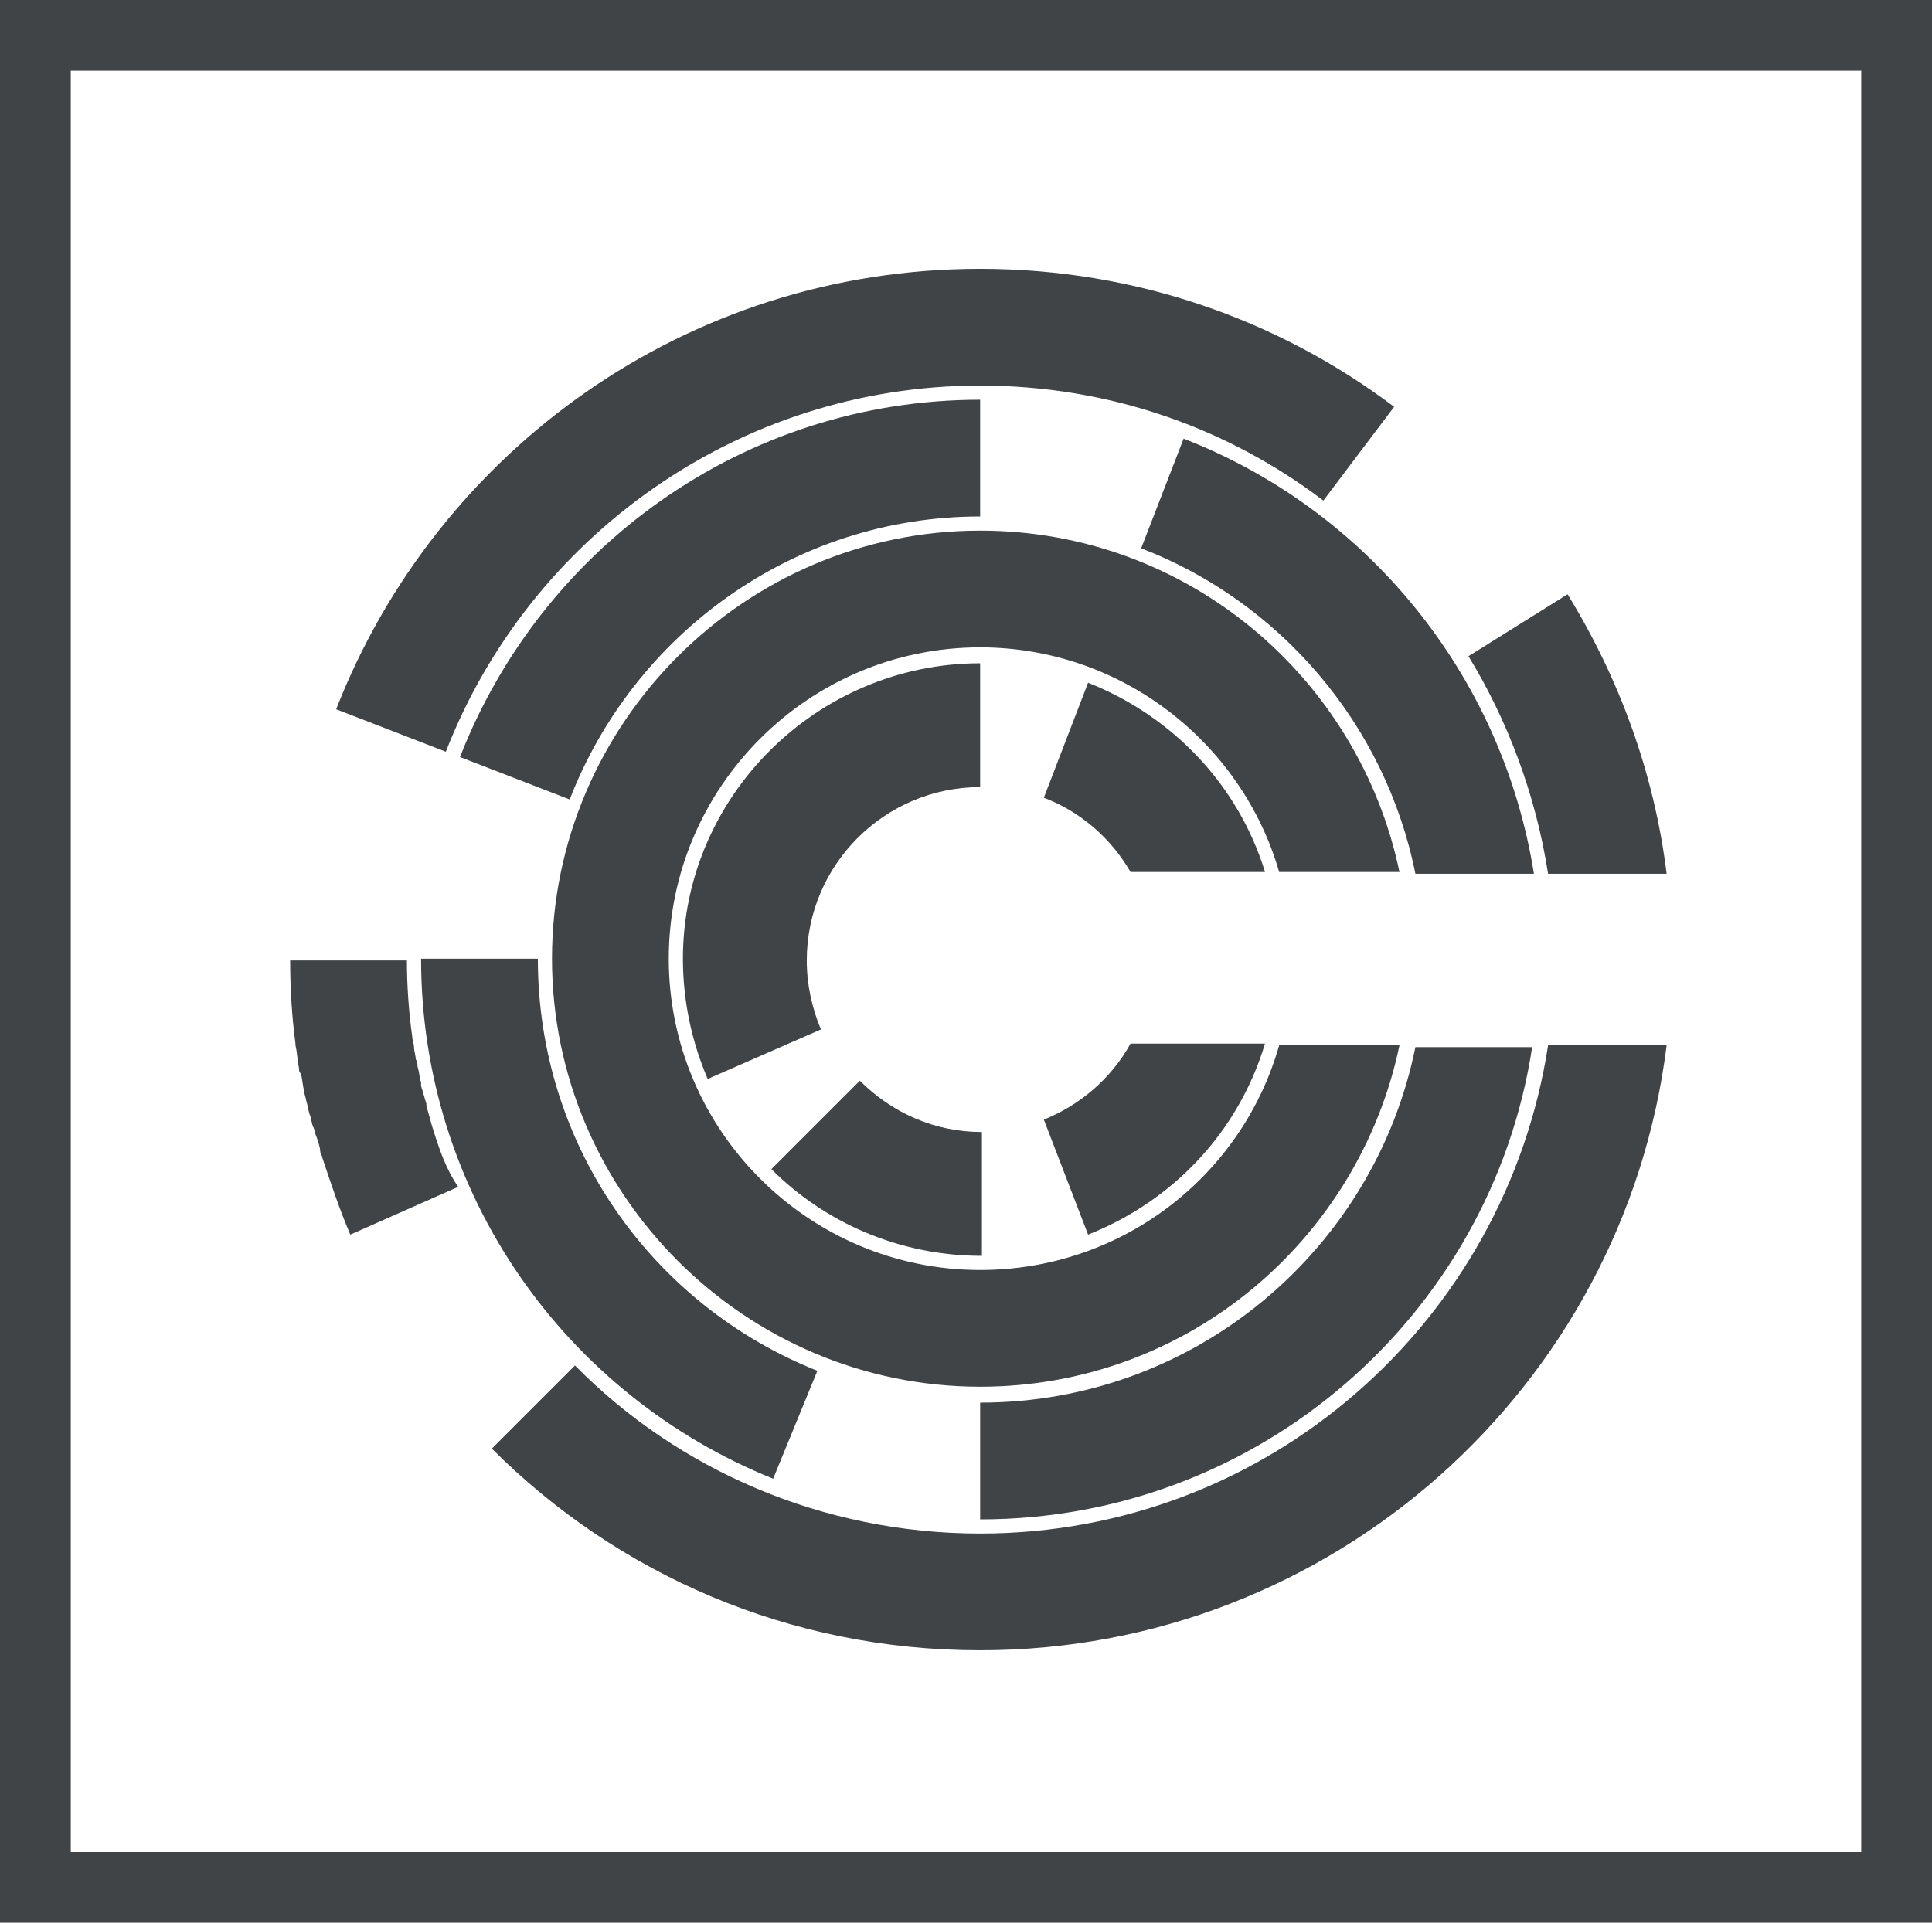
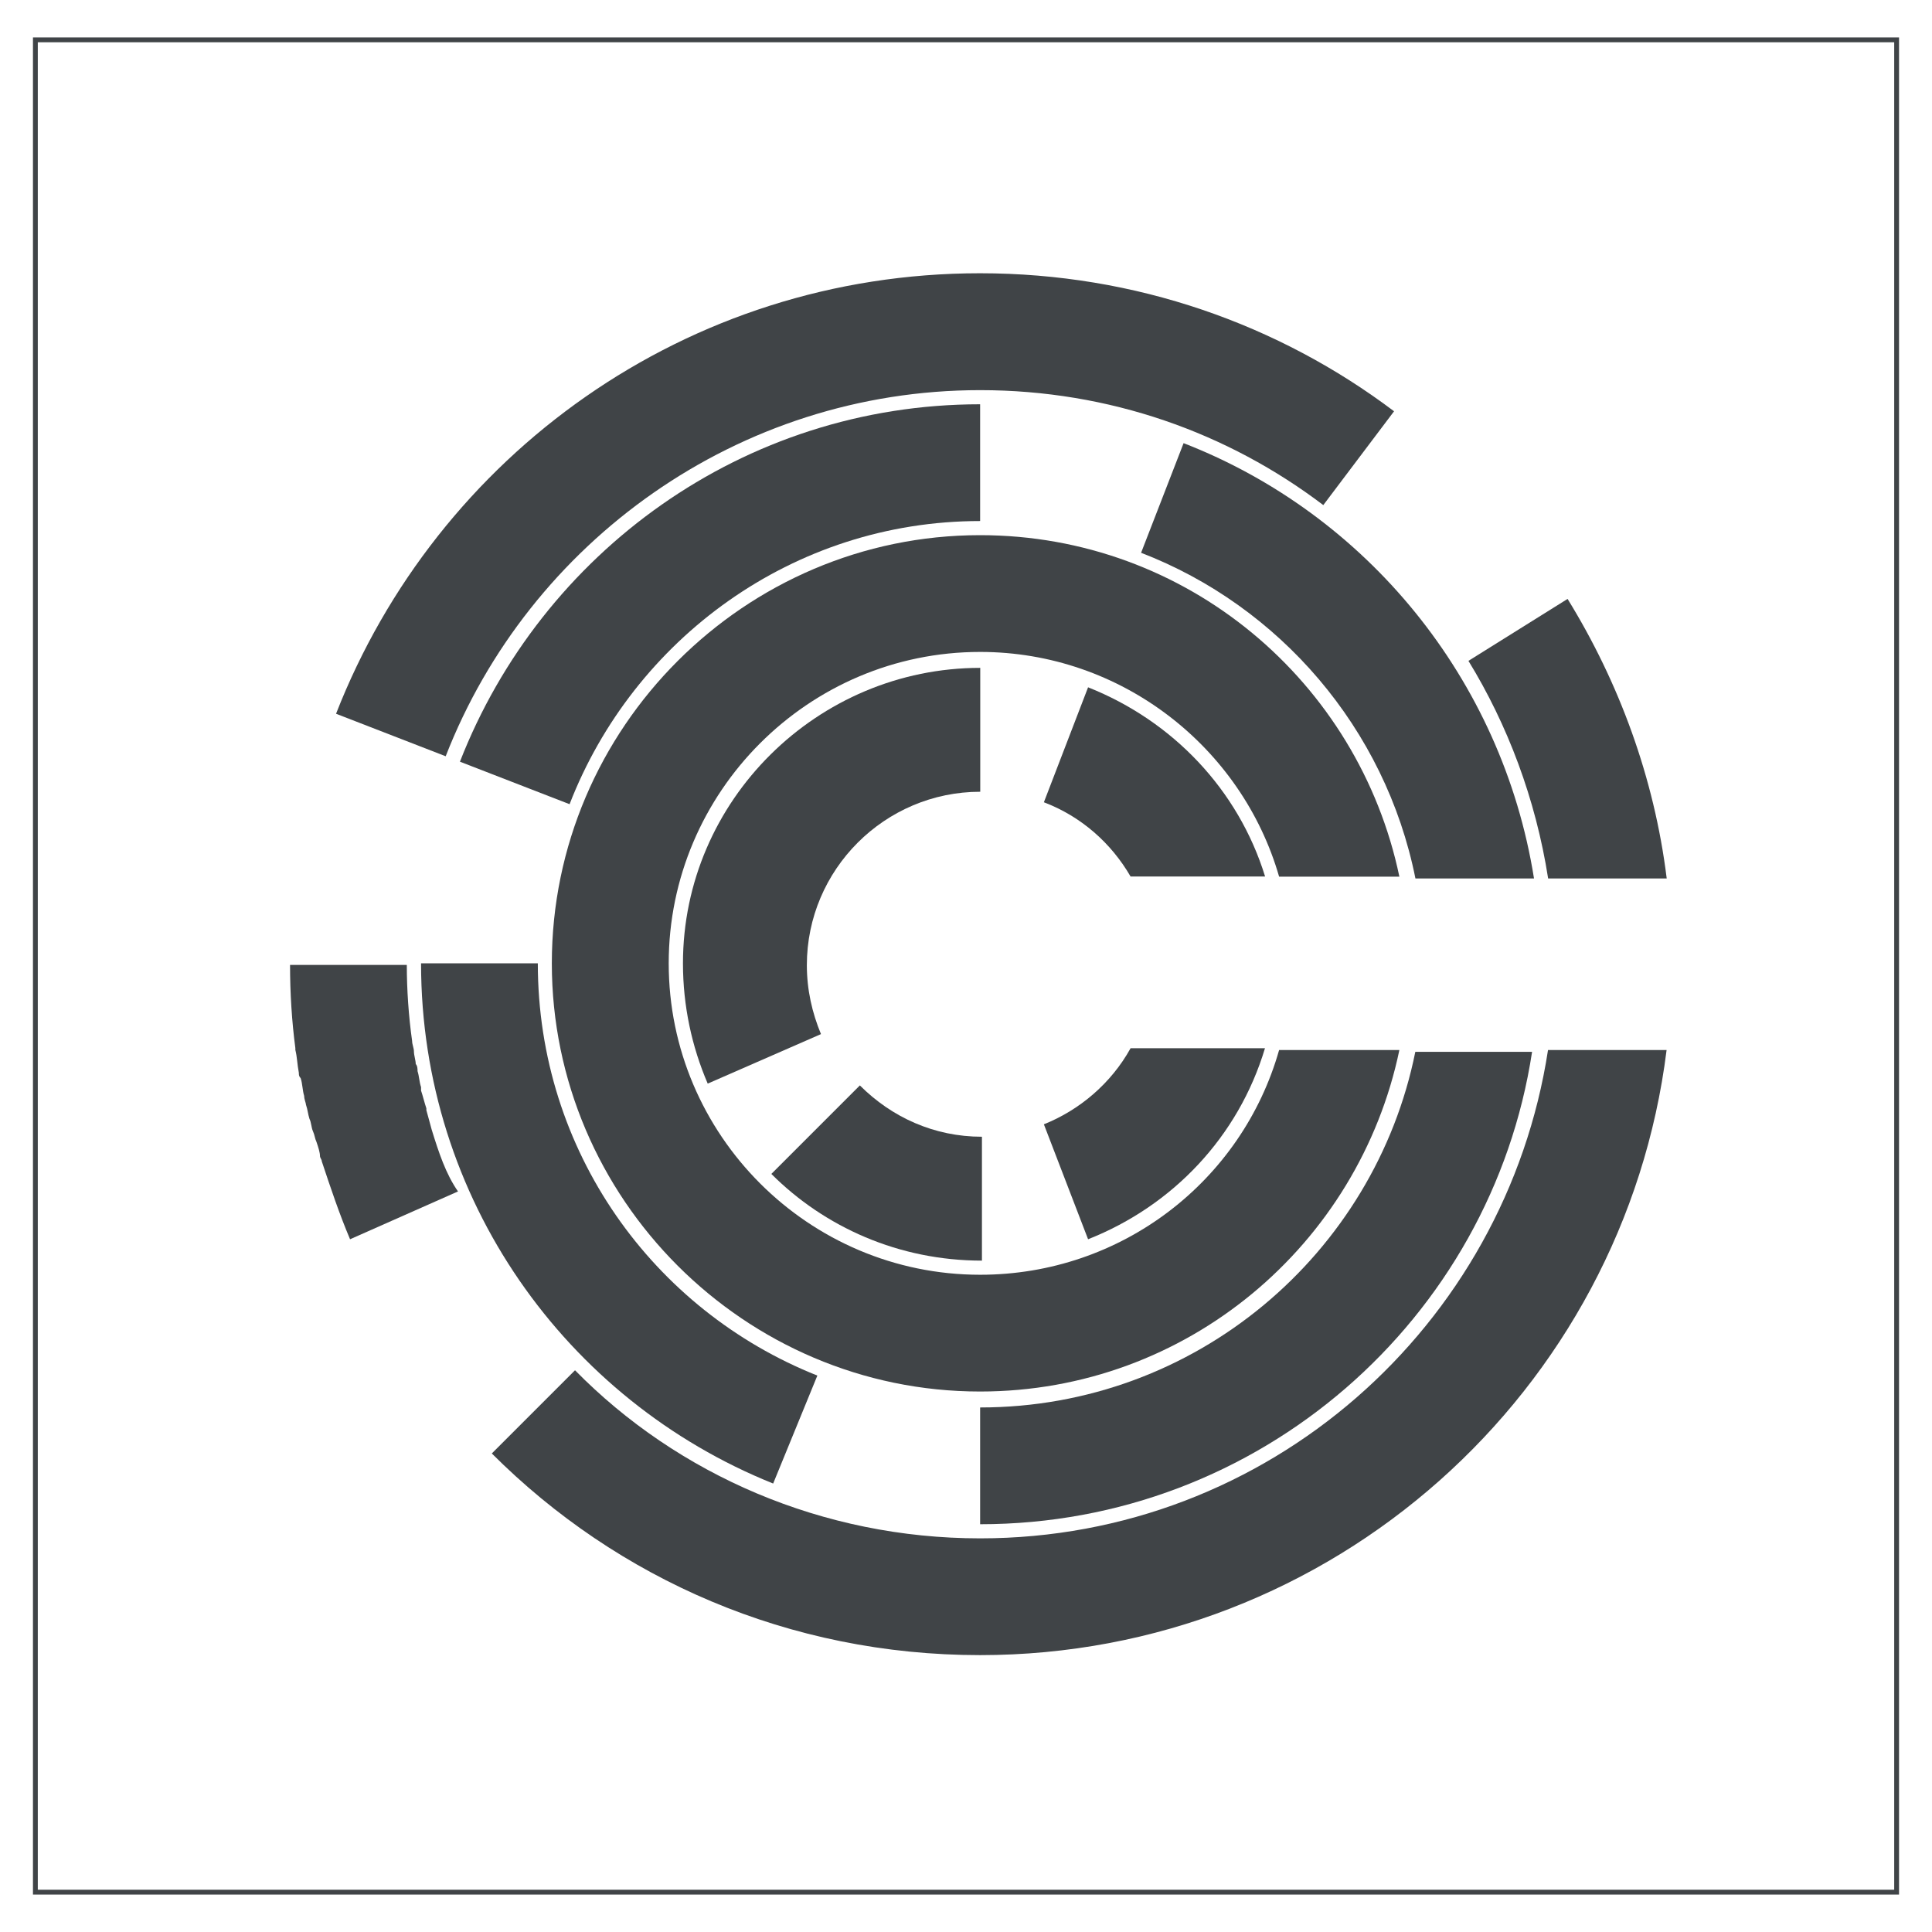
- <svg xmlns="http://www.w3.org/2000/svg" version="1.1" id="Layer_1" x="0px" y="0px" viewBox="0 0 109.2 108.7" enable-background="new 0 0 109.2 108.7" xml:space="preserve">
+ <svg xmlns="http://www.w3.org/2000/svg" version="1.1" id="Layer_1" x="0px" y="0px" viewBox="0 0 1600 1600" enable-background="new 0 0 1600 1600" xml:space="preserve">
  <g>
    <g>
-       <path fill="#404447" d="M55.4,71.8c-9.7,0-17.6-7.9-17.6-17.6c0-9.7,7.9-17.6,17.6-17.6c8,0,14.8,5.4,16.9,12.7h6.8    c-2.3-11-12-19.3-23.7-19.3c-13.3,0-24.2,10.9-24.2,24.2c0,13.3,10.9,24.2,24.2,24.2c11.7,0,21.4-8.3,23.7-19.3h-6.8    C70.2,66.5,63.4,71.8,55.4,71.8" />
-       <path fill="#404447" d="M43.6,66.1c3,3,7.2,4.9,11.9,4.9v-7c-2.7,0-5.1-1.1-6.9-2.9L43.6,66.1z" />
-       <path fill="#404447" d="M38.6,54.2c0,2.4,0.5,4.7,1.4,6.8l6.4-2.8c-0.5-1.2-0.8-2.5-0.8-3.9c0-5.4,4.4-9.8,9.8-9.8v-7    C46.2,37.5,38.6,45,38.6,54.2" />
-       <path fill="#404447" d="M61.5,38.6L59,45.1c2.1,0.8,3.8,2.3,4.9,4.2h7.6C70,44.4,66.3,40.5,61.5,38.6" />
-       <path fill="#404447" d="M59,63.3l2.5,6.5c4.8-1.9,8.5-5.8,10-10.8h-7.6C62.8,61,61,62.5,59,63.3" />
-       <path fill="#404447" d="M24.4,63.6c-0.1-0.4-0.2-0.7-0.3-1.1c0,0,0,0,0-0.1c-0.1-0.3-0.2-0.7-0.3-1c0-0.1,0-0.1,0-0.2    c-0.1-0.3-0.1-0.6-0.2-0.9c0-0.1,0-0.3-0.1-0.4c0-0.2-0.1-0.5-0.1-0.7c0-0.2-0.1-0.4-0.1-0.6c-0.2-1.4-0.3-2.9-0.3-4.3h-6.6    c0,1.6,0.1,3.2,0.3,4.7h0c0,0,0,0.1,0,0.1c0.1,0.4,0.1,0.8,0.2,1.3c0,0.1,0,0.2,0.1,0.3c0.1,0.3,0.1,0.7,0.2,1    c0,0.2,0.1,0.4,0.1,0.5c0.1,0.3,0.1,0.5,0.2,0.8c0.1,0.2,0.1,0.5,0.2,0.7c0.1,0.2,0.1,0.4,0.2,0.6c0.1,0.3,0.2,0.6,0.2,0.8    c0,0.1,0.1,0.2,0.1,0.3l0,0c0.5,1.5,1,3,1.6,4.4l6.1-2.7C25.2,66.1,24.8,64.9,24.4,63.6z" />
-       <path fill="#404447" d="M55.4,86.7c-8.9,0-17.1-3.6-22.9-9.5l-4.7,4.7c7.1,7.1,16.8,11.4,27.6,11.4c19.9,0,36.4-14.9,38.8-34.2    h-6.7C85.1,74.7,71.7,86.7,55.4,86.7" />
-       <path fill="#404447" d="M55.4,21.8c7.3,0,14,2.4,19.4,6.5l4-5.3c-6.5-4.9-14.6-7.8-23.4-7.8c-16.6,0-30.7,10.3-36.4,24.9l6.2,2.4    C29.9,30.4,41.7,21.8,55.4,21.8" />
-       <path fill="#404447" d="M87.5,49.4h6.7c-0.7-5.7-2.7-11.1-5.6-15.8l-5.6,3.5C85.2,40.7,86.8,44.9,87.5,49.4" />
-       <path fill="#404447" d="M80,49.4h6.7c-1.8-11.3-9.5-20.6-19.8-24.6l-2.4,6.2C72.3,34,78.3,40.9,80,49.4" />
-       <path fill="#404447" d="M55.4,29.2L55.4,29.2l0-6.6h0C42,22.6,30.6,31,26,42.8l6.2,2.4C35.8,35.9,44.8,29.2,55.4,29.2" />
-       <path fill="#404447" d="M30.4,54.2L30.4,54.2l-6.6,0v0c0,13.3,8.2,24.7,19.9,29.4l2.5-6.1C36.9,73.8,30.4,64.8,30.4,54.2" />
-       <path fill="#404447" d="M55.4,79.3v6.6c15.8,0,28.9-11.6,31.2-26.7H80C77.7,70.6,67.6,79.3,55.4,79.3" />
+       <path fill="#404447" d="M811.7,1055.7c-142.1,0-257.9-115.8-257.9-257.9s115.8-257.9,257.9-257.9c117.2,0,216.8,79.1,247.6,186.1    h99.6c-33.7-161.2-175.8-282.8-347.3-282.8c-194.9,0-354.6,159.7-354.6,354.6s159.7,354.6,354.6,354.6    c171.4,0,313.6-121.6,347.3-282.8h-99.6C1028.6,978,928.9,1055.7,811.7,1055.7" />
+       <path fill="#404447" d="M638.8,972.2c44,44,105.5,71.8,174.4,71.8V941.4c-39.6,0-74.7-16.1-101.1-42.5L638.8,972.2z" />
+       <path fill="#404447" d="M565.6,797.8c0,35.2,7.3,68.9,20.5,99.6l93.8-41c-7.3-17.6-11.7-36.6-11.7-57.1    c0-79.1,64.5-143.6,143.6-143.6V553.1C676.9,553.1,565.6,663,565.6,797.8" />
+       <path fill="#404447" d="M901.1,569.2l-36.6,95.2c30.8,11.7,55.7,33.7,71.8,61.5h111.4C1025.6,654.2,971.4,597.1,901.1,569.2" />
+       <path fill="#404447" d="M864.5,931.1l36.6,95.2c70.3-27.8,124.5-85,146.5-158.2H936.3C920.1,897.4,893.8,919.4,864.5,931.1" />
+       <path fill="#404447" d="M357.5,935.5c-1.5-5.9-2.9-10.3-4.4-16.1c0,0,0,0,0-1.5c-1.5-4.4-2.9-10.3-4.4-14.7c0-1.5,0-1.5,0-2.9    c-1.5-4.4-1.5-8.8-2.9-13.2c0-1.5,0-4.4-1.5-5.9c0-2.9-1.5-7.3-1.5-10.3s-1.5-5.9-1.5-8.8c-2.9-20.5-4.4-42.5-4.4-63h-96.7    c0,23.4,1.5,46.9,4.4,68.9l0,0v1.5c1.5,5.9,1.5,11.7,2.9,19c0,1.5,0,2.9,1.5,4.4c1.5,4.4,1.5,10.3,2.9,14.7c0,2.9,1.5,5.9,1.5,7.3    c1.5,4.4,1.5,7.3,2.9,11.7c1.5,2.9,1.5,7.3,2.9,10.3s1.5,5.9,2.9,8.8c1.5,4.4,2.9,8.8,2.9,11.7c0,1.5,1.5,2.9,1.5,4.4l0,0    c7.3,22,14.7,44,23.4,64.5l89.4-39.6C369.2,972.2,363.4,954.6,357.5,935.5z" />
+       <path fill="#404447" d="M811.7,1274c-130.4,0-250.5-52.7-335.5-139.2l-68.9,68.9c104,104,246.2,167,404.4,167    c291.6,0,533.3-218.3,568.5-501.1h-98.2C1246.9,1098.2,1050.5,1274,811.7,1274" />
+       <path fill="#404447" d="M811.7,323.1c107,0,205.1,35.2,284.2,95.2l58.6-77.7c-95.2-71.8-213.9-114.3-342.9-114.3    c-243.2,0-449.8,150.9-533.3,364.8l90.8,35.2C438.1,449.1,611,323.1,811.7,323.1" />
+       <path fill="#404447" d="M1282.1,727.5h98.2c-10.3-83.5-39.6-162.6-82.1-231.5l-82.1,51.3C1248.4,600,1271.8,661.5,1282.1,727.5" />
+       <path fill="#404447" d="M1172.2,727.5h98.2C1244,561.9,1131.1,425.6,980.2,367l-35.2,90.8C1059.3,501.8,1147.3,602.9,1172.2,727.5    " />
+       <path fill="#404447" d="M811.7,431.5L811.7,431.5v-96.7l0,0c-196.3,0-363.4,123.1-430.8,296l90.8,35.2    C524.5,529.7,656.4,431.5,811.7,431.5" />
+       <path fill="#404447" d="M445.4,797.8L445.4,797.8h-96.7l0,0c0,194.9,120.1,361.9,291.6,430.8l36.6-89.4    C540.7,1085,445.4,953.1,445.4,797.8" />
+       <path fill="#404447" d="M811.7,1165.6v96.7c231.5,0,423.4-170,457.1-391.2h-96.7C1138.5,1038.1,990.5,1165.6,811.7,1165.6" />
    </g>
-     <rect x="2" y="2" fill="none" stroke="#404447" stroke-width="4" stroke-miterlimit="10" width="105.2" height="104.7" />
+     <path fill="#404447" d="M1572.7,1569H27.3V31h1545.4V1569z M31.3,1565h1537.4V35H31.3V1565z" />
  </g>
</svg>
